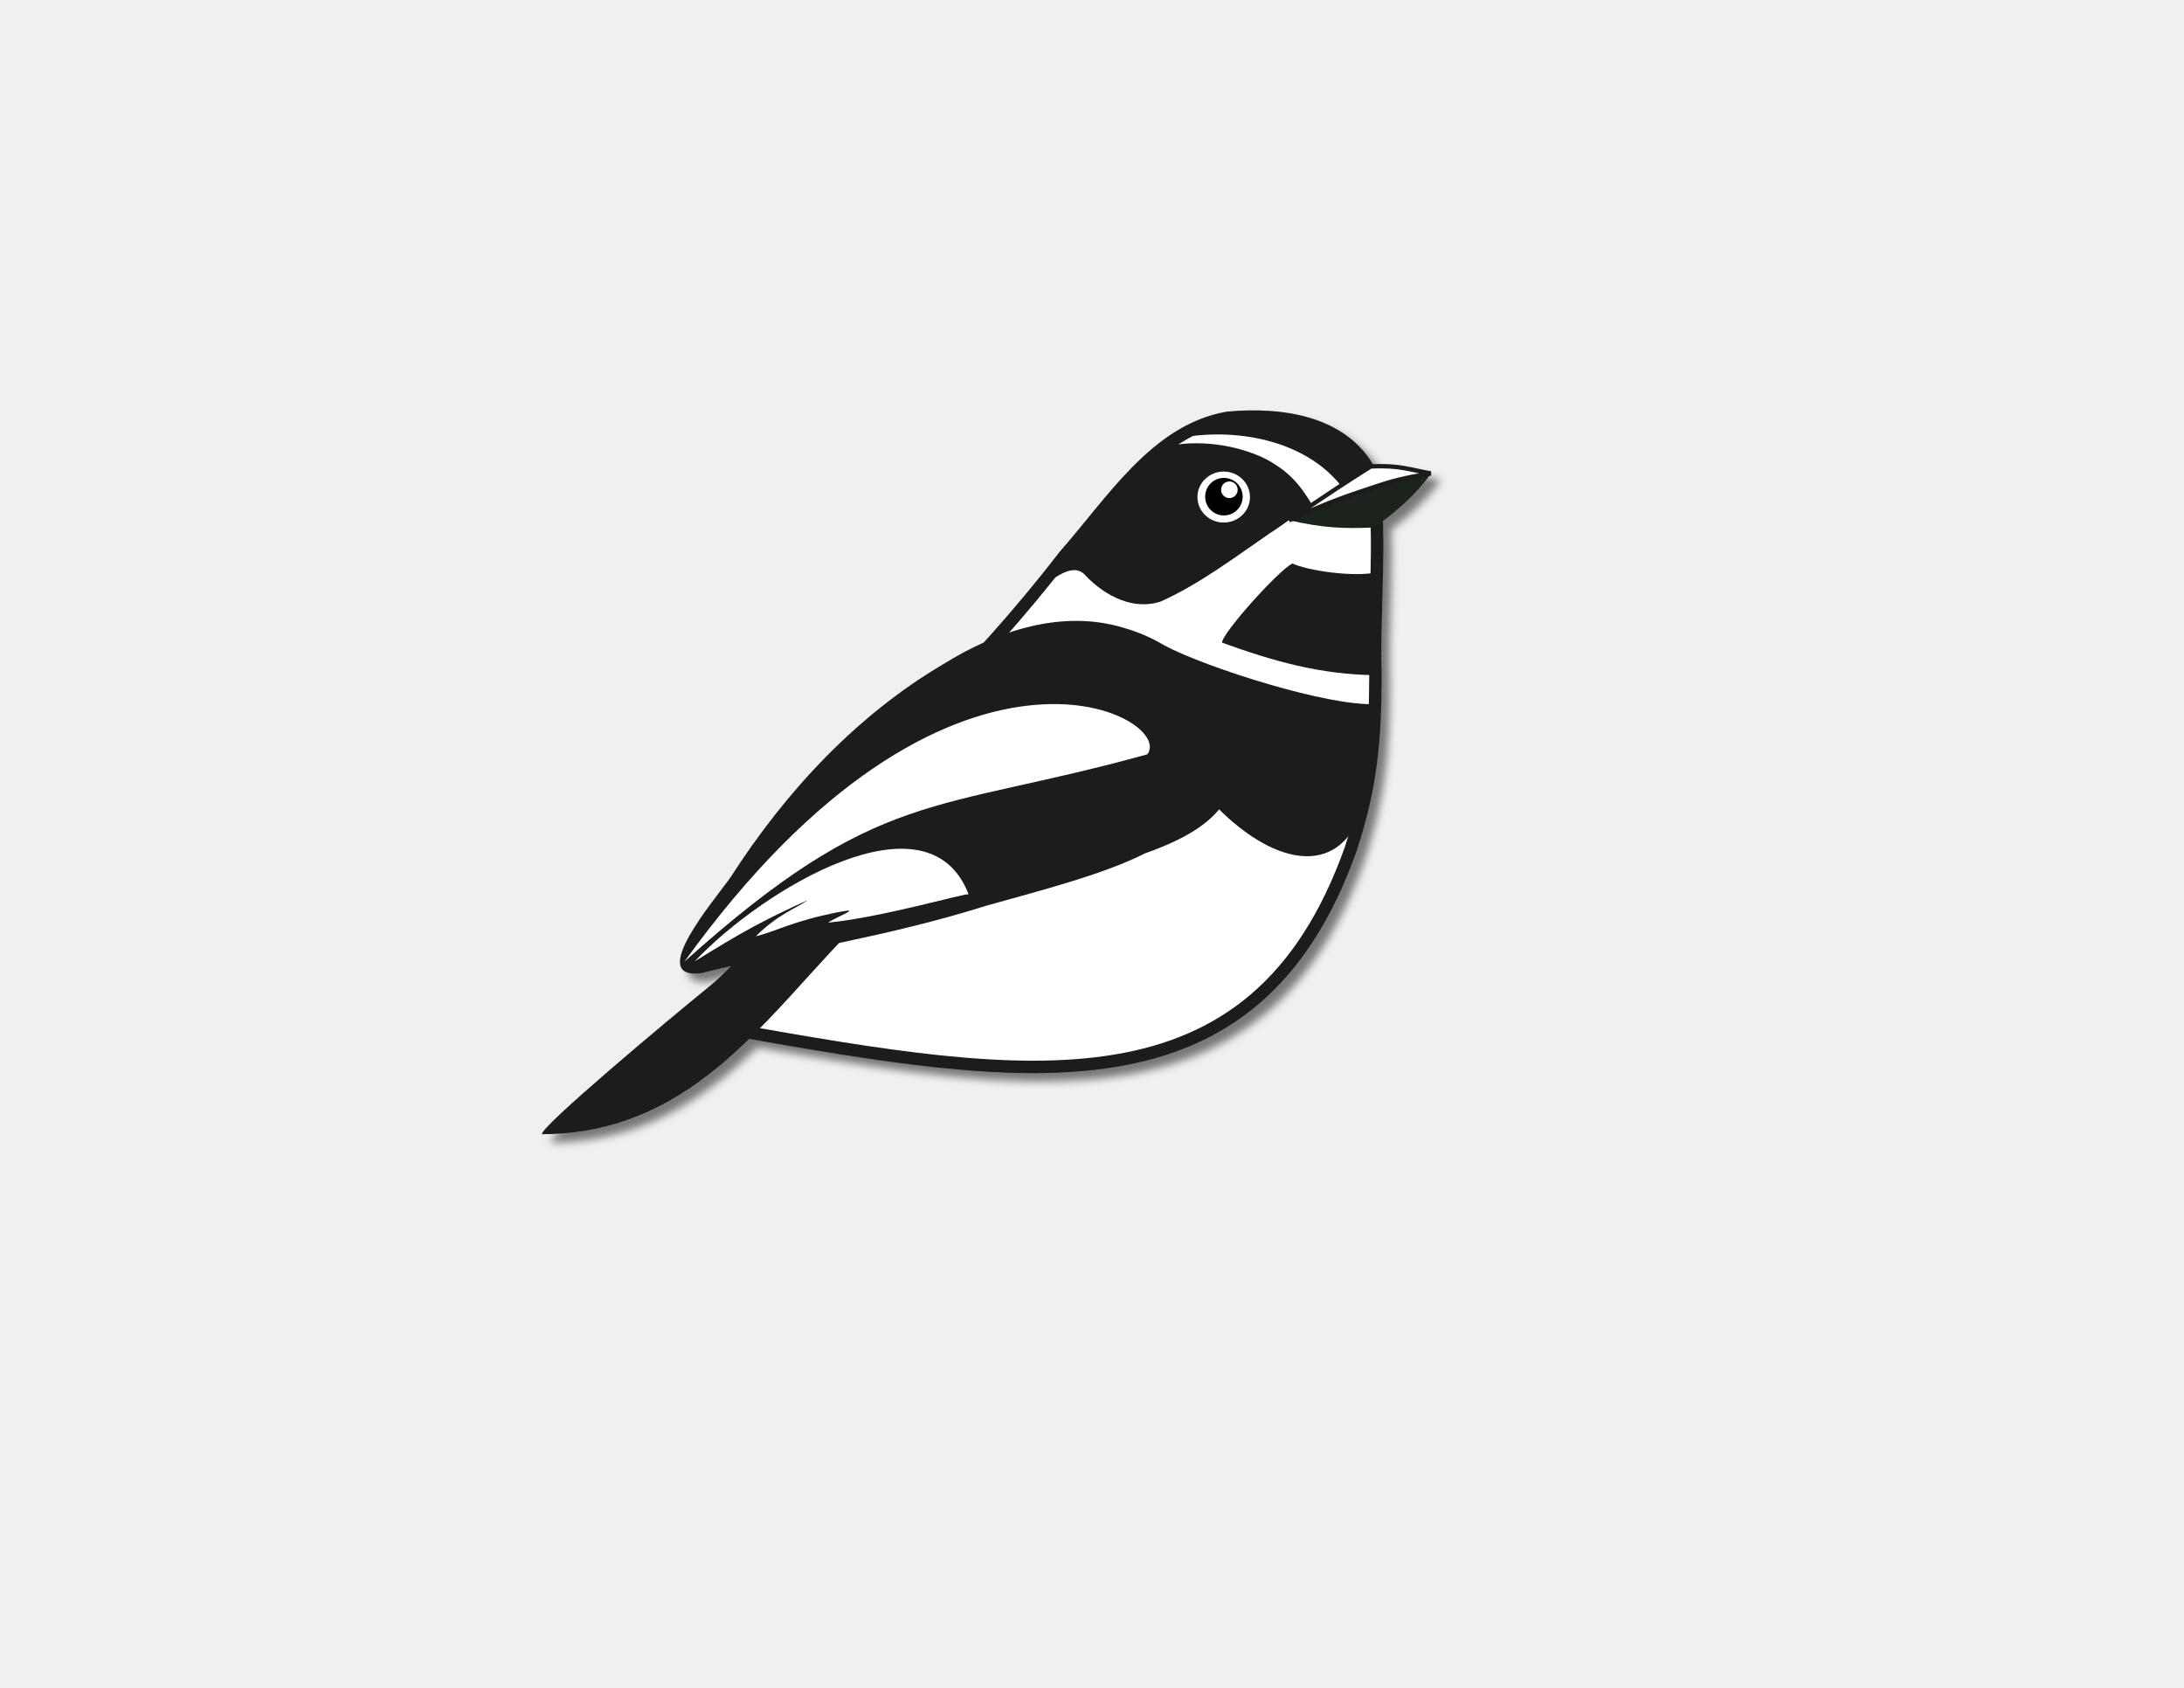
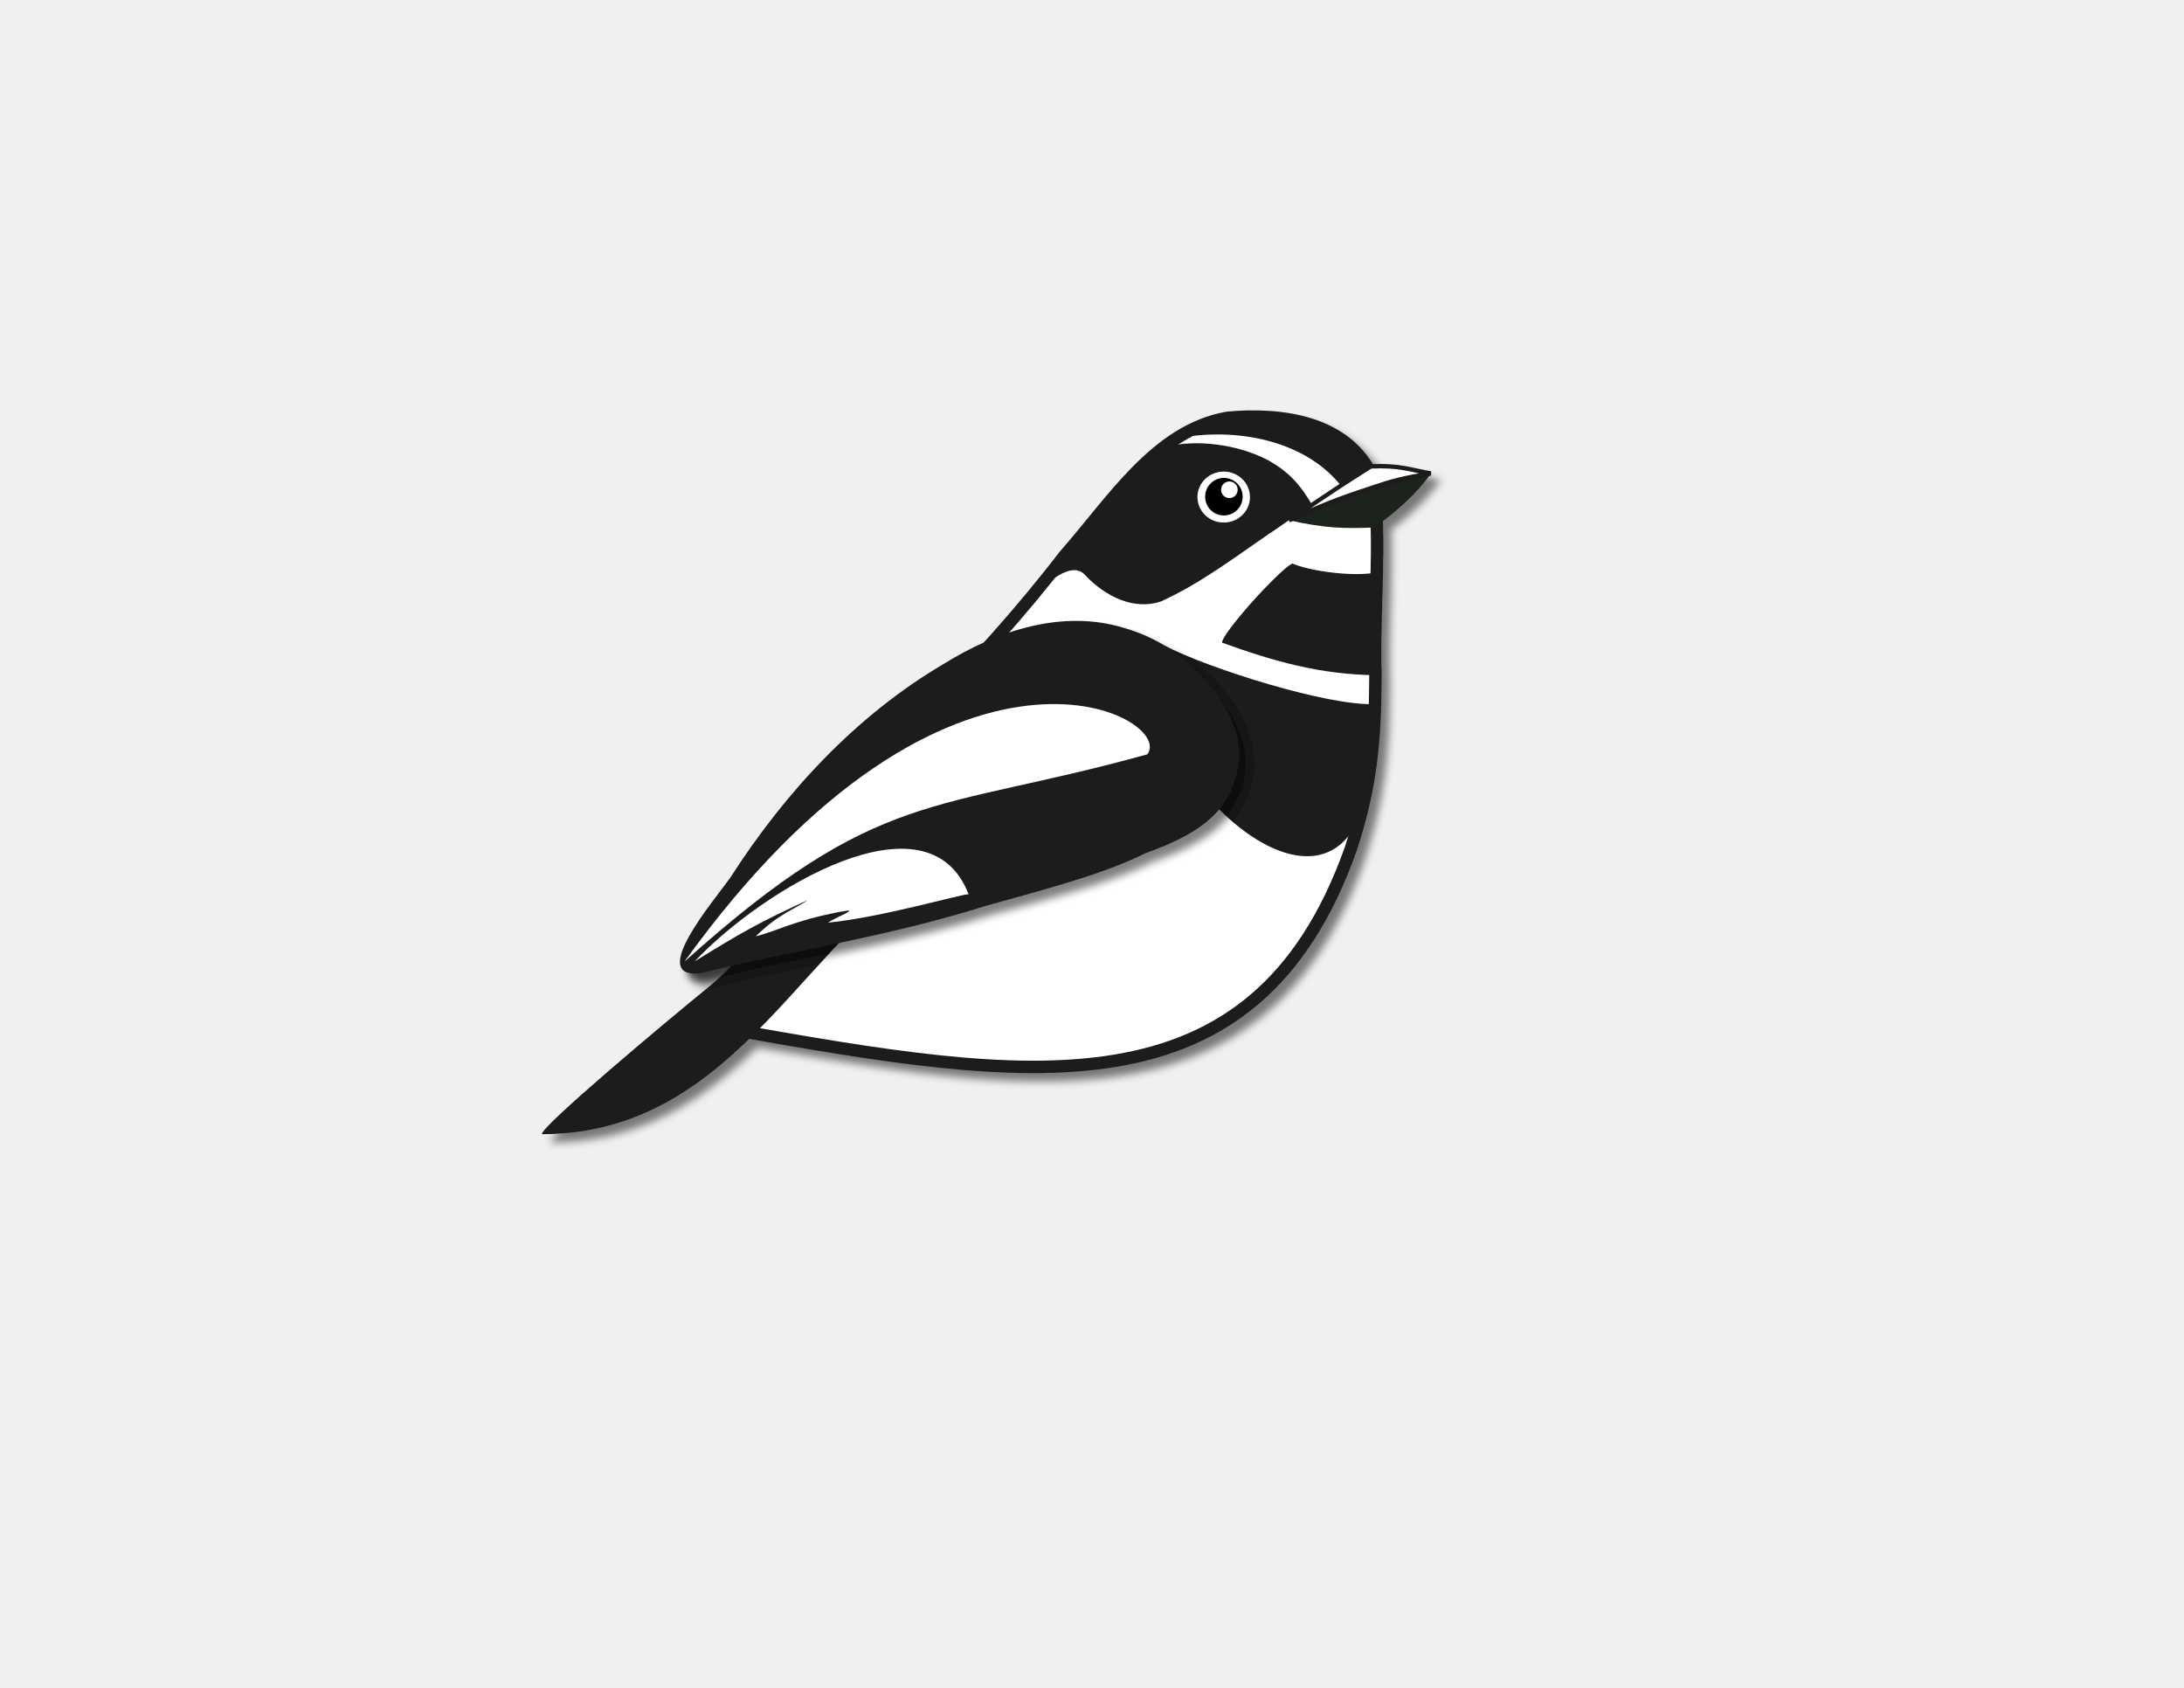
<svg xmlns="http://www.w3.org/2000/svg" width="792pt" height="612pt" id="svg2" version="1.0">
  <defs id="defs4">
    <linearGradient id="linearGradient3038">
      <stop style="stop-color:#757769;stop-opacity:1;" offset="0" id="stop3040" />
      <stop style="stop-color:#fff8cb;stop-opacity:1;" offset="1" id="stop3042" />
    </linearGradient>
    <linearGradient id="linearGradient3038-2">
      <stop style="stop-color:#757769;stop-opacity:1;" offset="0" id="stop3040-7" />
      <stop style="stop-color:#fff8cb;stop-opacity:1;" offset="1" id="stop3042-0" />
    </linearGradient>
    <filter id="filter3032" width="1.5" height="1.5" x="-.25" y="-.25">
      <feGaussianBlur id="feGaussianBlur3034" in="SourceAlpha" stdDeviation="2" result="blur" />
      <feColorMatrix id="feColorMatrix3036" result="bluralpha" type="matrix" values="1 0 0 0 0 0 1 0 0 0 0 0 1 0 0 0 0 0 0.5 0 " />
      <feOffset id="feOffset3038" in="bluralpha" dx="4" dy="4" result="offsetBlur" />
      <feMerge id="feMerge3040">
        <feMergeNode id="feMergeNode3042" in="offsetBlur" />
        <feMergeNode id="feMergeNode3044" in="SourceGraphic" />
      </feMerge>
    </filter>
+     <filter id="filter3937" width="1.5" height="1.5" x="-.25" y="-.25">
+       <feGaussianBlur id="feGaussianBlur3939" in="SourceAlpha" stdDeviation="2" result="blur" />
+       <feColorMatrix id="feColorMatrix3941" result="bluralpha" type="matrix" values="1 0 0 0 0 0 1 0 0 0 0 0 1 0 0 0 0 0 0.5 0 " />
+       <feOffset id="feOffset3943" in="bluralpha" dx="4" dy="4" result="offsetBlur" />
+       <feMerge id="feMerge3945">
+         <feMergeNode id="feMergeNode3947" in="offsetBlur" />
+         <feMergeNode id="feMergeNode3949" in="SourceGraphic" />
+       </feMerge>
+     </filter>
  </defs>
  <g id="layer1">
    <g id="g3014" style="filter:url(#filter3032)" transform="translate(3.923371,96.1226)">
      <path id="Body" d="m 649.182,314.316 c 9.973,-30.303 11.824,-52.687 11.948,-83.927 -0.985,-31.434 2.883,-63.607 -0.883,-94.749 -12.158,-28.655 -45.696,-32.12 -70.718,-29.772 -34.68,6.127 -55.759,40.614 -78.747,66.635 -21.165,27.523 -44.255,53.044 -68.39,77.223 -80.68,113.613 -104.436,148.343 -92.648,151.857 142.724,25.17 252.783,44.129 299.438,-87.267 z" style="fill:#ffffff;fill-opacity:1;stroke:#1a1a1a;stroke-width:6;stroke-miterlimit:4;stroke-opacity:1;stroke-dasharray:none" />
      <path id="HeadStripe" d="m 658.956,129.347 c -16.442,-23.58 -60.174,-35.34 -93.718,-13.523 27.808,-5.503 61.359,0.575 79.132,22.757 5.437,-3.801 8.904,-5.744 14.586,-9.233 z" style="fill:#1a1a1a;stroke:none" />
      <path id="EyeMask" d="m 496.72,190.066 c 12.448,-14.03 23.54,-29.488 35.922,-43.571 9.017,-8.931 17.315,-18.823 27.202,-26.604 14.65,-3.787 34.69,-1.175 49.144,6.352 10.704,6.001 15.936,12.054 22.511,23.386 -8.072,1.615 -14.574,7.825 -21.606,12.171 -17.047,11.694 -33.763,24.388 -52.386,32.797 -13.182,4.582 -27.159,-2.497 -36.692,-12.62 -3.705,-4.268 -9.093,-2.157 -13.107,0.222 -3.89,2.206 -7.38,5.156 -10.988,7.867 z" style="fill:#1a1a1a;fill-opacity:1;stroke-width:6;stroke-miterlimit:4;stroke-dasharray:none" />
      <path style="fill:#1a1a1a;fill-opacity:1;stroke:none" d="m 655.862,291.735 c 3.623,-14.576 5.979,-43.912 5.112,-47.489 -22.306,1.191 -80.797,-17.233 -101.829,-28.263 29.827,29.725 26.448,24.272 33.454,43.225 6.801,9.259 -7.03,24.708 -8.025,35.005 28.706,29.009 61.026,34.758 71.288,-2.478 z" id="Chest" />
      <path style="fill:#1a1a1a;fill-opacity:1;stroke:none" d="m 453.737,318.397 c -67.452,32.384 -98.377,133.501 -195.635,133.823 -0.736,-3.541 59.452,-53.974 80.991,-71.491 16.95,-13.764 33.096,-37.33 33.364,-44.419 10.796,-4.584 68.656,-18.306 81.28,-17.914 z" id="TailUpper" />
      <g style="stroke-width:11.667;stroke-miterlimit:4;stroke-dasharray:none" transform="matrix(-0.4865093,0,0,0.5435717,670.447,124.1698)" id="Beak">
        <path id="BeakLower" d="m 104.971,57.474 c -36.118,7.238 -54.418,7.429 -84.595,6.432 -24.463,-15.64 -42.777,-30.942 -56.445,-48.064 10.282,0.444 26.446,3.735 50.502,10.039 24.056,6.304 52.978,14.809 90.539,31.593 z" style="fill:#1e211e;stroke-width:11.667;stroke-miterlimit:4;stroke-dasharray:none" />
        <path style="fill:#ffffff;fill-opacity:1;stroke:#1a1a1a;stroke-width:3.889;stroke-miterlimit:4;stroke-opacity:1;stroke-dasharray:none" d="M 104.971,57.474 C 53.599,26.511 53.599,26.511 23.619,9.524 -5.397,8.454 -14.165,12.391 -35.864,15.827 c 27.277,4.06 37.973,6.63 53.795,11.35 26.878,8.017 45.176,13.067 87.04,30.298 z" id="BeakUpper" />
      </g>
      <path style="fill:#ffffff;fill-opacity:1;stroke:none" id="path2541" d="m 202.143,38.612 c 0,12.525 -10.633,22.679 -23.75,22.679 -13.117,0 -23.75,-10.154 -23.75,-22.679 0,-12.525 10.633,-22.679 23.75,-22.679 13.117,0 23.75,10.154 23.75,22.679 z" transform="matrix(-0.5348029,0,0,0.5435717,683.163,123.1992)" />
      <path id="path2543" d="m 587.831,134.922 c -5.013,0 -9.044,4.059 -9.044,9.077 0,5.018 4.031,9.077 9.044,9.077 5.013,0 9.095,-4.059 9.095,-9.077 0,-5.018 -4.082,-9.077 -9.095,-9.077 z" style="fill:#000000;fill-opacity:1;stroke:none" />
-       <path id="WingBackground" d="m 561.172,217.221 c 17.042,12.127 34.287,30.305 34.158,53.412 -2.558,23.852 -17.067,35.679 -45.581,45.787 -19.593,9.897 -47.593,17.193 -77.024,25.395 -47.552,14.964 -91.174,21.127 -137.931,32.582 -26.295,3.003 7.031,-35.731 14.463,-46.307 26.73,-41.628 61.06,-78.446 102.912,-103.117 25.989,-16.168 57.622,-26.75 87.593,-17.46 7.518,2.167 14.768,5.404 21.41,9.709 z" style="fill:#1a1a1a;fill-opacity:1;stroke-width:6;stroke-miterlimit:4;stroke-dasharray:none" />
+       <path id="WingBackground" d="m 561.172,217.221 c 17.042,12.127 34.287,30.305 34.158,53.412 -2.558,23.852 -17.067,35.679 -45.581,45.787 -19.593,9.897 -47.593,17.193 -77.024,25.395 -47.552,14.964 -91.174,21.127 -137.931,32.582 -26.295,3.003 7.031,-35.731 14.463,-46.307 26.73,-41.628 61.06,-78.446 102.912,-103.117 25.989,-16.168 57.622,-26.75 87.593,-17.46 7.518,2.167 14.768,5.404 21.41,9.709 z" style="fill:#1a1a1a;fill-opacity:1;stroke-width:6;stroke-miterlimit:4;stroke-dasharray:none;filter:url(#filter3937)" />
      <path style="fill:#ffffff;stroke:none" d="m 331.993,368.644 c 22.549,-13.926 31.059,-18.783 54.834,-29.703 -6.462,4.478 -14.419,6.815 -25.308,17.585 9.725,-2.266 17.451,-7.315 40.493,-11.784 11.521,-2.234 -1.149,2.117 -5.554,5.203 26.157,-2.576 65.578,-14.137 67.945,-13.722 -19.581,-50.934 -99.862,-2.151 -132.411,32.42 z" id="WingTip" />
      <path style="fill:#ffffff;fill-opacity:1;fill-rule:evenodd;stroke:none" d="M 550.804,268.571 C 447.32,297.237 421.492,284.04 327.021,368.78 455.468,190.541 565.078,250.551 550.804,268.571 z" id="WingStripe" />
      <path d="m 574.635,107.126 c 8.997,-3.963 18.402,-6.674 27.674,-9.704 13.705,-4.636 27.614,-8.342 41.637,-11.54 5.082,-1.151 10.178,-2.274 15.358,-2.666 1.27,-0.073 2.546,-0.127 3.817,-0.062 0.439,0.018 0.878,0.019 1.318,0.016 0.253,-0.008 0.506,-0.008 0.76,-0.005 1.36,0.046 2.721,0.045 4.081,0.047 1.662,0.005 3.323,-0.005 4.985,-0.013 1.546,-0.198 2.175,0.153 3.503,0.912 1.524,0.892 2.872,1.958 4.088,3.319 1.29,1.473 2.361,3.177 3.154,5.035 0.516,1.005 0.517,2.165 0.753,3.252 0.179,0.748 0.602,1.236 1.155,1.672 0.969,0.585 2.004,0.855 3.088,1.057 0.174,0.027 0.349,0.054 0.523,0.08 0,0 -9.879,7.732 -9.879,7.732 l 0,0 c -0.175,-0.041 -0.35,-0.083 -0.525,-0.124 -1.212,-0.321 -2.417,-0.74 -3.442,-1.558 -0.671,-0.652 -1.247,-1.377 -1.515,-2.343 -0.338,-1.014 -0.162,-2.168 -0.624,-3.163 -0.683,-1.742 -1.682,-3.302 -2.902,-4.628 -1.162,-1.227 -2.483,-2.15 -3.926,-2.921 -1.031,-0.522 -2.064,-0.447 -3.182,-0.425 -1.651,-0.008 -3.303,-0.018 -4.954,-0.013 -1.399,0.003 -2.799,0.003 -4.198,0.048 -0.253,0.001 -0.506,0.003 -0.759,-0.011 -0.446,-0.013 -0.892,-0.027 -1.338,-0.055 -1.186,-0.053 -2.373,-0.035 -3.559,0.034 -4.934,0.36 -9.811,1.303 -14.67,2.297 -13.876,2.945 -27.596,6.616 -41.11,11.234 -9.67,3.26 -19.481,6.262 -28.742,10.822 0,0 9.431,-8.328 9.431,-8.328 z" id="path3153-7" style="fill:#000000;fill-opacity:0;stroke-width:6;stroke-miterlimit:4;stroke-dasharray:none" />
      <path style="fill:#1a1a1a;stroke-width:6;stroke-miterlimit:4;stroke-dasharray:none" d="m 661.409,230.31 c 0.137,-12.927 0.967,-46.016 0.638,-49.739 -11.61,2.414 -33.141,-0.693 -41.147,-4.28 -7.113,3.838 -34.132,33.962 -33.935,38.287 25.132,9.061 47.229,15.369 74.444,15.732 z" id="Beard" />
      <path transform="matrix(0.9083571,0,0,1.014898,31.34358,-88.24072)" d="m 619.993,225.536 c 0,2.189 -1.978,3.964 -4.417,3.964 -2.44,0 -4.417,-1.775 -4.417,-3.964 0,-2.189 1.978,-3.964 4.417,-3.964 2.44,0 4.417,1.775 4.417,3.964 z" id="path3010" style="fill:#ffffff;fill-opacity:1;fill-rule:nonzero;stroke-width:6.249;stroke-miterlimit:4;stroke-dasharray:none" />
    </g>
  </g>
</svg>
